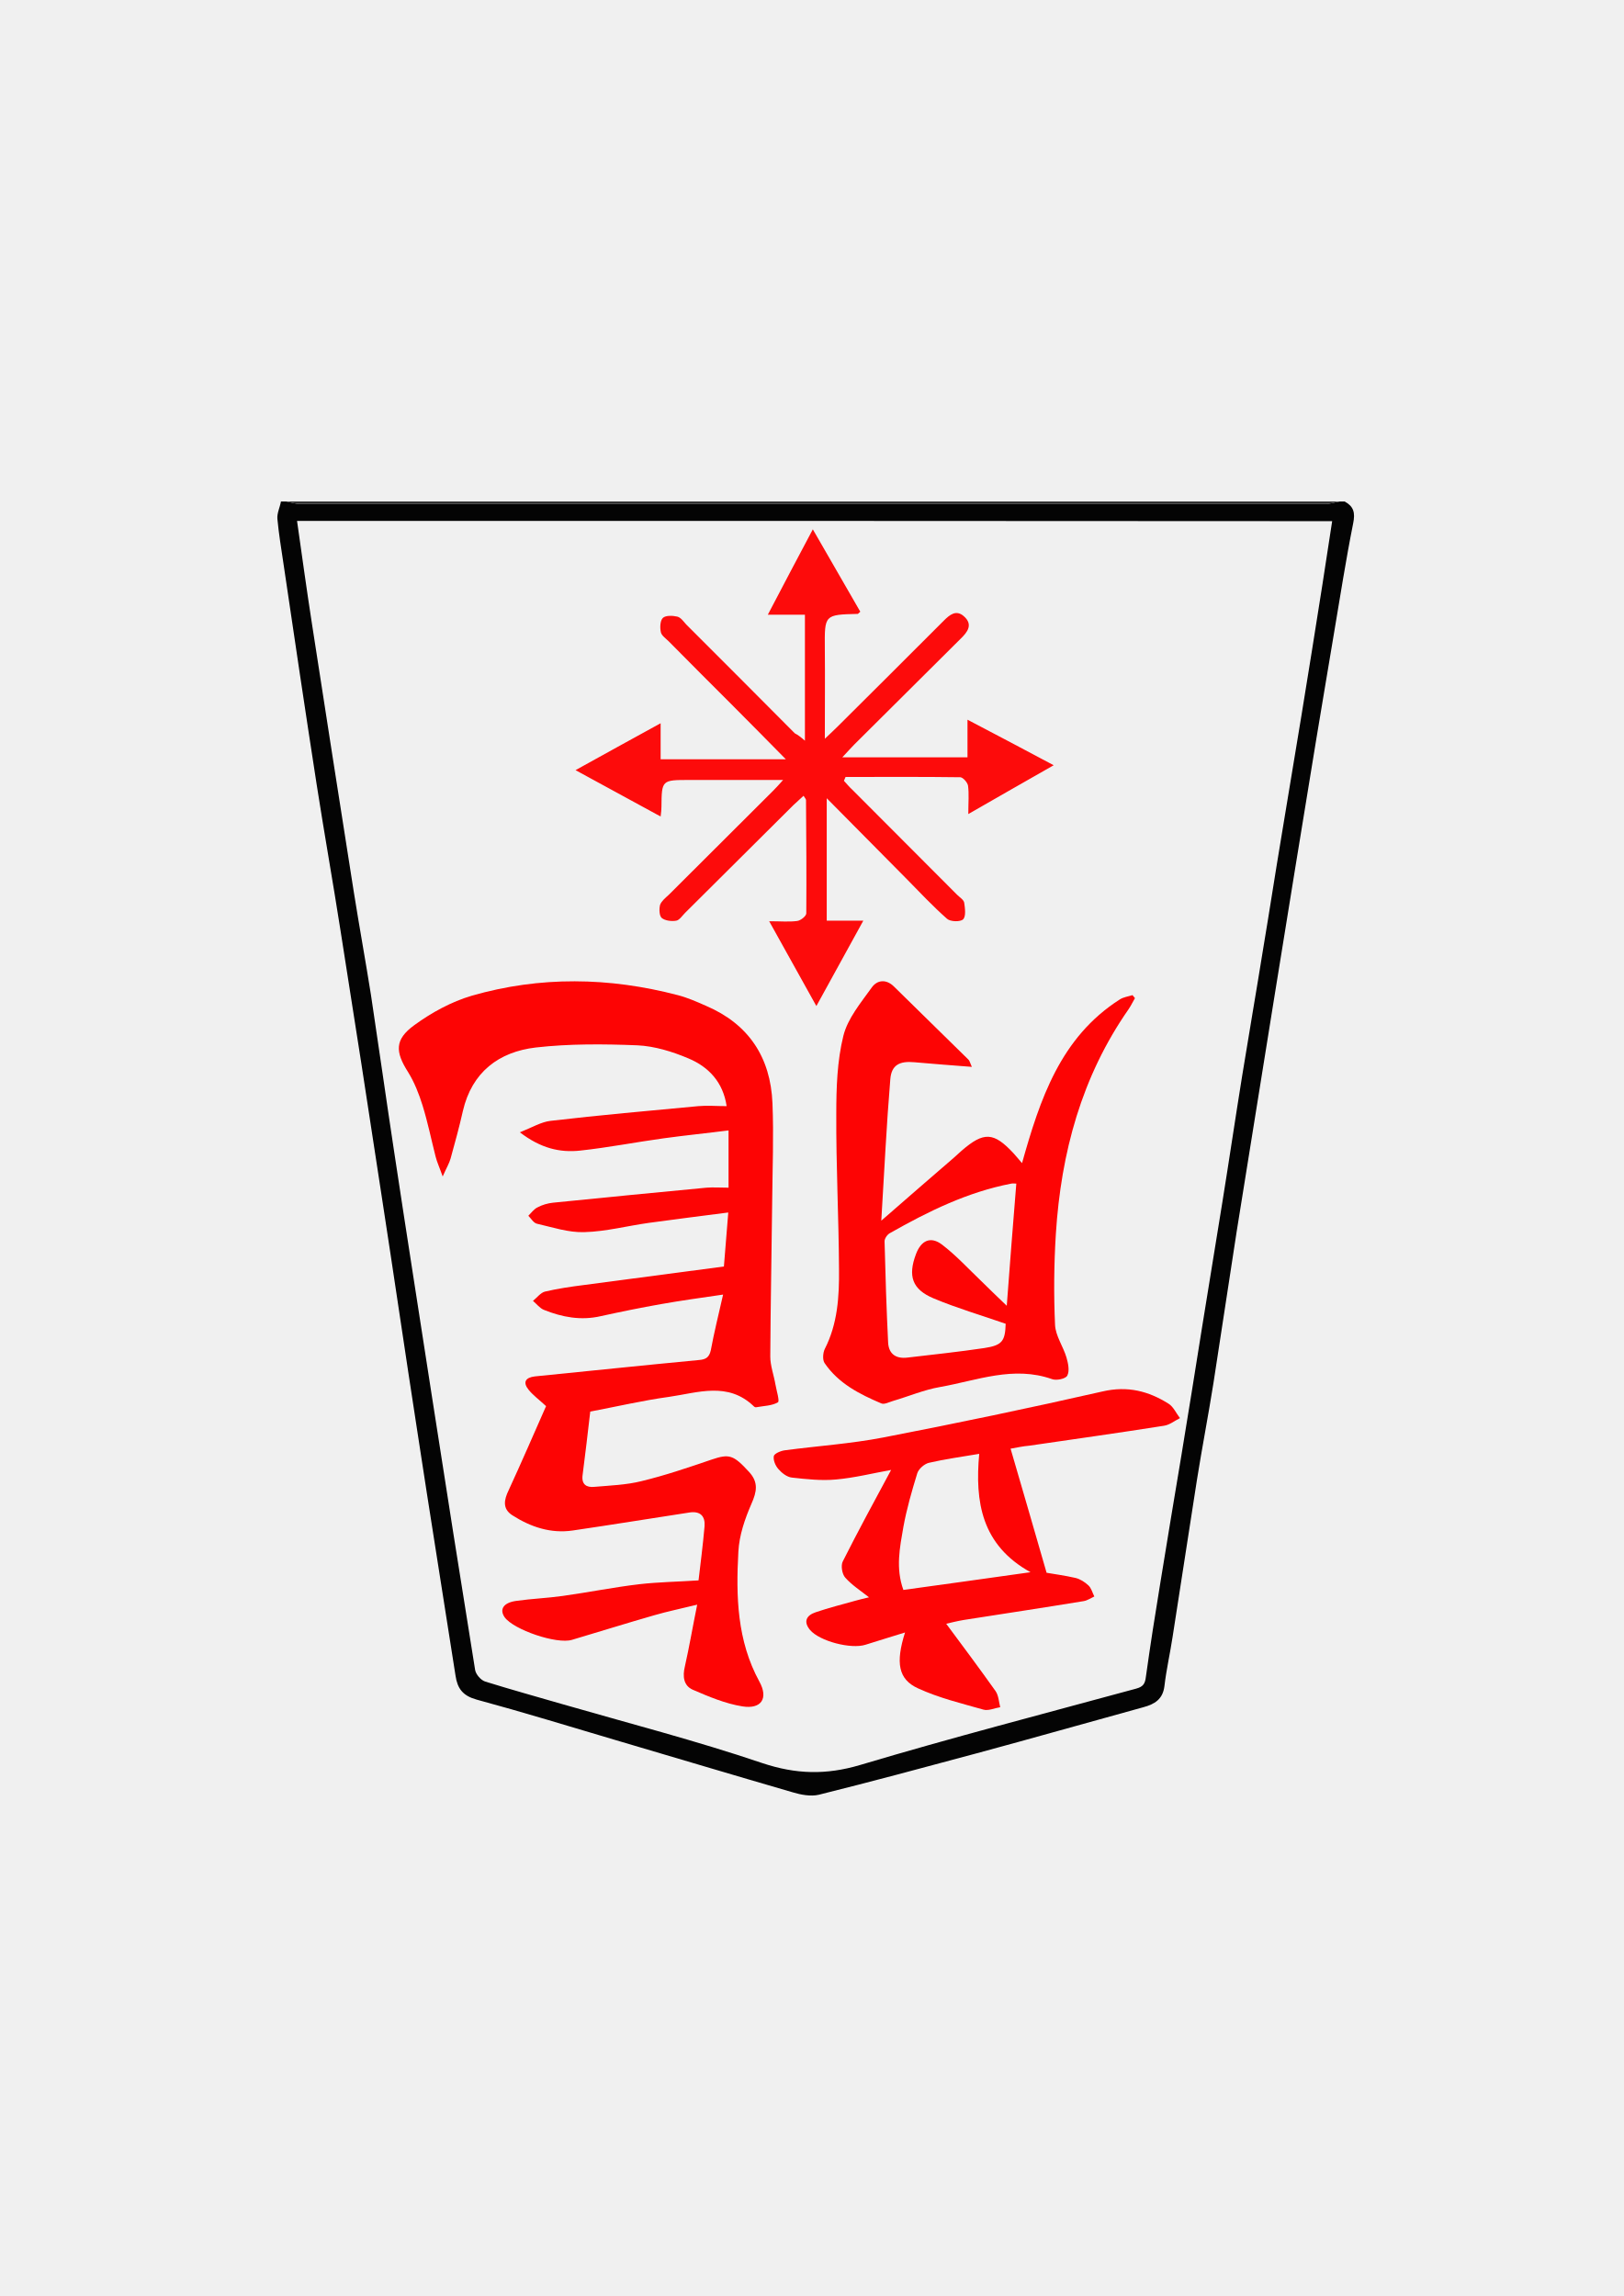
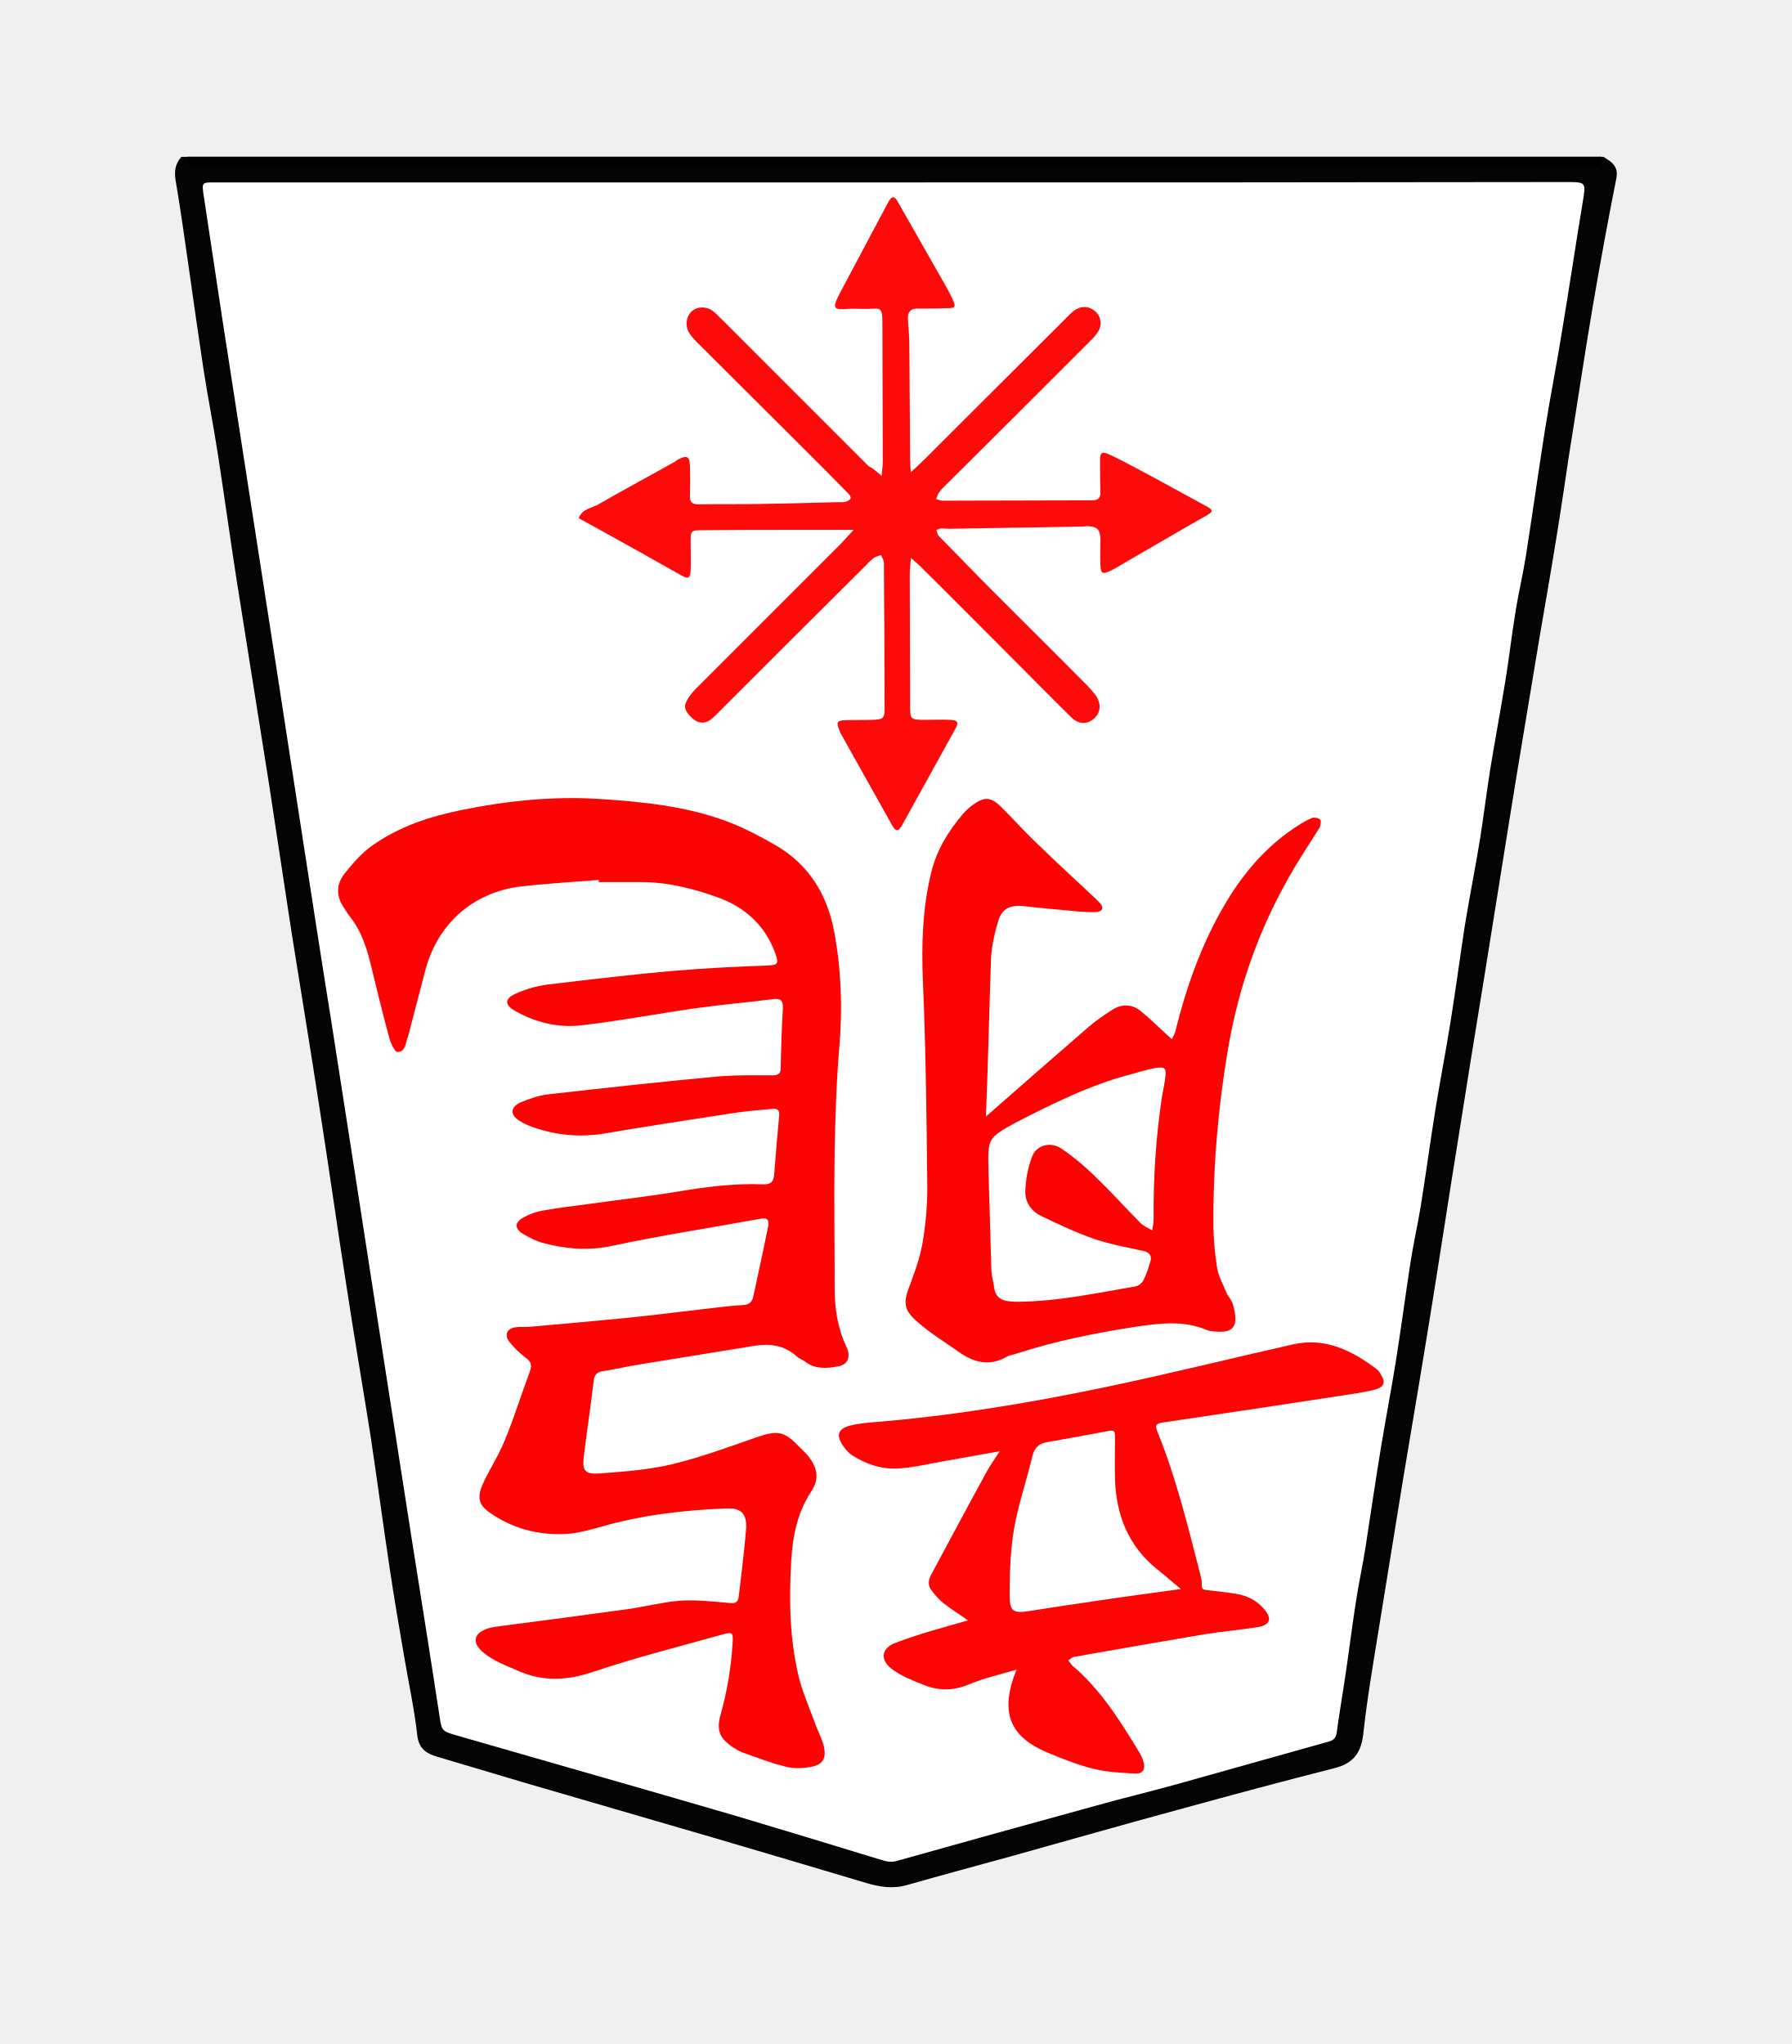
- <svg xmlns="http://www.w3.org/2000/svg" version="1.1" id="Слой_1" x="0px" y="0px" viewBox="0 0 595.3 841.9" style="enable-background:new 0 0 595.3 841.9;" xml:space="preserve">
-   <style type="text/css">
+ <svg xmlns="http://www.w3.org/2000/svg" version="1.1" id="Слой_1" x="0px" y="0px" viewBox="0 0 491.494 560.614" xml:space="preserve" width="491.494" height="560.614">
+   <defs id="defs23" />
+   <style type="text/css" id="style2">
	.st0{fill:#040404;}
	.st1{fill:#2F2F2F;}
	.st2{fill:#FD0404;}
	.st3{fill:#FD0B0B;}
	.st4{fill:#FD0405;}
</style>
-   <g>
-     <g>
-       <path class="st0" d="M493,183.9c3.3,1.8,3.9,4.1,3.1,8c-2.7,13.5-4.8,27.1-7.1,40.7c-2.1,12.7-4.3,25.5-6.4,38.3    c-5.2,31.6-10.3,63.1-15.4,94.7c-4.6,28.6-9.2,57.2-13.8,85.9c-2.9,18.5-5.6,37-8.5,55.5c-1.9,12-4.2,23.8-6.1,35.8    c-3,19.1-5.9,38.3-8.9,57.4c-0.9,6-2.3,12-3,18.1c-0.6,4.8-3.6,6.6-7.7,7.7c-20.4,5.6-40.7,11.4-61.1,16.9    c-19.3,5.2-38.6,10.4-57.9,15.2c-3,0.7-6.6,0-9.6-0.9c-21.7-6.3-43.4-12.8-65.1-19.2c-16.9-5-33.8-10.2-50.8-14.8    c-5-1.4-7-4-7.7-8.8c-4.6-29.6-9.4-59.3-13.9-88.9c-4.5-29-8.7-58-13.2-87.1c-4.9-32.3-9.9-64.6-15-96.8c-2.8-18-6-35.9-8.8-53.9    c-4.2-27.1-8.2-54.1-12.2-81.2c-0.8-5.4-1.7-10.8-2.2-16.2c-0.2-2.1,0.9-4.2,1.3-6.4c0.7,0,1.3,0,2,0c1.7,0.3,3.4,0.9,5.2,0.9    c125.2,0,250.4,0,375.7,0c1.7,0,3.4-0.6,5.2-0.9C491.7,183.9,492.3,183.9,493,183.9z M108.9,191c1.8,12.7,3.5,25,5.4,37.3    c5.1,32.9,10.2,65.8,15.4,98.7c2,12.6,4.3,25.2,6.3,37.8c2.9,19.2,5.6,38.4,8.5,57.5c4.5,29.8,9.2,59.6,13.8,89.4    c5.2,33.6,10.5,67.1,15.9,100.7c0.3,1.6,2.1,3.7,3.7,4.2c9.3,2.9,18.7,5.5,28,8.2c24.6,7.1,49.4,13.5,73.6,21.7    c12.3,4.1,23.3,4.4,35.8,0.7c33.5-10,67.4-18.8,101.2-28c2.6-0.7,3.3-1.8,3.6-4.3c1.6-11.5,3.4-23,5.3-34.5    c2.5-15.5,5.1-31,7.7-46.6c2.6-15.7,5.1-31.4,7.6-47.1c2.5-15.2,4.9-30.4,7.4-45.6c2.5-15.5,4.8-31.1,7.3-46.6    c2.5-15.5,5.2-31,7.7-46.6c2.3-13.7,4.4-27.5,6.7-41.2c2.4-14.7,4.9-29.4,7.3-44.1c2.6-16,5.2-32.1,7.7-48.1    c1.2-7.7,2.4-15.5,3.6-23.4C361.5,191,235.4,191,108.9,191z" />
-       <path class="st1" d="M491,183.9c-1.7,0.3-3.4,0.9-5.2,0.9c-125.2,0-250.4,0-375.7,0c-1.7,0-3.4-0.6-5.2-0.9    C233.7,183.9,362.3,183.9,491,183.9z" />
-       <path class="st2" d="M265.4,464.4c0.5-5.8,1-12.4,1.6-19.8c-10.1,1.3-19.6,2.5-29.1,3.8c-7.9,1.1-15.8,3.2-23.7,3.4    c-5.8,0.2-11.7-1.8-17.4-3.1c-1.2-0.3-2.1-1.9-3.1-2.9c1.1-1.1,2.1-2.5,3.4-3.1c1.7-0.9,3.7-1.5,5.7-1.7    c18.7-1.9,37.4-3.7,56.2-5.5c2.5-0.2,5,0,8.1,0c0-6.8,0-13.5,0-21c-7.8,1-15.8,1.8-23.8,2.9c-10.2,1.4-20.4,3.4-30.6,4.5    c-7.4,0.8-14.4-0.8-22.1-6.7c4.5-1.8,7.8-3.8,11.2-4.2c18-2.1,36.1-3.7,54.2-5.4c3.3-0.3,6.6,0,10.4,0c-1.3-8.8-6.6-14.4-14-17.5    c-5.9-2.5-12.4-4.5-18.7-4.8c-12.4-0.5-25-0.6-37.3,0.8c-13.5,1.6-23.4,9-26.7,23.3c-1.3,5.8-2.9,11.6-4.5,17.4    c-0.5,1.8-1.5,3.4-2.9,6.6c-1.2-3.4-2.1-5.3-2.6-7.3c-1.6-6.3-2.9-12.7-4.8-18.8c-1.3-4.2-3-8.5-5.3-12.2    c-4.7-7.4-5-11.9,2.3-17.2c6.3-4.6,13.6-8.6,21.1-10.8c25-7.2,50.3-6.8,75.5-0.2c3.5,0.9,6.9,2.4,10.3,3.9    c15.7,6.7,23.7,18.9,24.4,35.7c0.5,12,0,24-0.1,35.9c-0.2,19-0.6,38-0.7,57c0,3.4,1.3,6.8,1.9,10.3c0.4,2.3,1.6,6.1,0.9,6.5    c-2.2,1.3-5.2,1.3-7.9,1.8c-0.3,0.1-0.7-0.1-0.9-0.3c-9.5-9.2-20.6-5-31.1-3.5c-9.5,1.3-18.9,3.5-28.9,5.4    c-0.9,7.8-1.8,15.5-2.8,23.2c-0.5,3.5,1.4,4.7,4.3,4.4c5.8-0.5,11.7-0.7,17.3-2.1c8.7-2.1,17.2-5,25.7-7.9c6.5-2.2,8-1.7,13.7,4.5    c3.5,3.8,2.9,7.2,0.9,11.7c-2.4,5.5-4.5,11.6-4.8,17.6c-0.9,16.3-0.5,32.6,7.7,47.6c3.4,6.2,0.7,10.2-6.2,9.1    c-6.3-1-12.4-3.6-18.2-6.1c-3.4-1.5-3.8-4.9-2.9-8.6c1.6-7.1,2.8-14.2,4.5-22.6c-6.1,1.5-11,2.5-15.8,3.9c-10.1,2.9-20,6-30.1,9    c-5.6,1.7-21.4-3.7-24.7-8.3c-2-2.9-0.4-5.4,4.4-6c5.6-0.8,11.3-1,16.9-1.8c9.4-1.3,18.7-3.2,28.1-4.3c7-0.8,14.1-0.9,21.7-1.4    c0.7-6,1.6-12.9,2.2-19.8c0.3-3.7-1.5-5.7-5.5-5.1c-14.3,2.2-28.5,4.5-42.8,6.6c-8.1,1.2-15.5-1.3-22.2-5.6    c-3.7-2.4-3-5.7-1.3-9.2c4.7-10.2,9.2-20.6,13.7-30.8c-2.6-2.4-4.8-4-6.4-6c-2.2-2.7-1.2-4.5,2.3-4.9c20-2,40.1-4.1,60.1-6    c2.5-0.2,3.8-0.9,4.4-3.6c1.2-6.5,2.8-12.9,4.5-20.4c-8.2,1.2-15.5,2.2-22.8,3.5c-7.4,1.3-14.7,2.8-22,4.4    c-7.3,1.7-14.2,0.4-20.9-2.3c-1.5-0.6-2.7-2.2-4-3.3c1.5-1.2,2.8-3,4.4-3.4c4.7-1.1,9.5-1.8,14.2-2.4    C230.5,469,247.5,466.8,265.4,464.4z" />
-       <path class="st2" d="M356.3,391.2c-7.7-0.6-14.4-1.1-21.1-1.7c-5.4-0.5-8.4,1-8.8,6.3c-1.4,16.8-2.2,33.7-3.3,51.8    c9.8-8.5,18.1-15.8,26.5-23c1-0.9,2-1.8,3-2.7c8.1-7,11.7-6.8,18.9,0.9c1,1.1,1.9,2.2,3.2,3.7c6.6-23.5,14.1-46.1,35.8-60    c1.4-0.9,3.1-1.1,4.7-1.6c0.3,0.4,0.6,0.7,0.9,1.1c-0.8,1.3-1.4,2.7-2.3,4c-17.3,24.8-24.8,52.7-26.7,82.4    c-0.7,11.1-0.8,22.3-0.3,33.4c0.2,4.1,3,7.9,4.2,12c0.6,2.1,1.2,4.8,0.3,6.6c-0.6,1.2-4,1.9-5.6,1.3c-14.2-5-27.5,0.5-41.1,2.9    c-5.8,1-11.4,3.4-17.2,5.1c-1.4,0.4-3.2,1.4-4.3,0.9c-8-3.4-15.7-7.3-20.8-14.8c-0.8-1.2-0.6-3.8,0.1-5.2    c4.7-9.2,5.3-19.2,5.2-29.2c-0.1-19-1.1-38-1-56.9c0-9.6,0.3-19.4,2.6-28.7c1.6-6.4,6.4-12.1,10.4-17.7c2-2.8,5.3-3.2,8.2-0.3    c9,8.9,18.1,17.7,27.1,26.6C355.4,388.8,355.5,389.3,356.3,391.2z M372.6,434c-0.6,0-1.2-0.1-1.8,0c-16.1,3.1-30.5,10.2-44.6,18.2    c-0.9,0.5-2,2-1.9,3.1c0.3,12.3,0.7,24.6,1.3,36.9c0.2,4.4,3,6.1,7.1,5.6c9.4-1.1,18.8-2.1,28.2-3.5c6.6-1,7.6-2.6,7.8-8.9    c-8.9-3.1-17.8-5.7-26.4-9.3c-7.9-3.3-9.5-8.2-6.5-16.2c1.9-5.1,5.4-6.7,9.6-3.5c5.1,3.9,9.5,8.7,14.2,13.2c3.1,3,6.2,6.1,9.5,9.2    C370.2,463.6,371.4,449.1,372.6,434z" />
-       <path class="st3" d="M295.1,271.6c0-15.8,0-30.8,0-46.2c-4.5,0-8.6,0-13.6,0c5.6-10.7,10.8-20.6,16.5-31.3    c6.1,10.6,11.8,20.5,17.4,30.2c-0.7,0.6-0.8,0.8-0.9,0.8c-12.3,0.3-12.2,0.3-12.1,12.7c0.1,10.5,0,21,0,33.1    c2.3-2.2,3.5-3.3,4.7-4.5c13-12.9,26-25.9,38.9-38.8c2.2-2.2,4.5-4.1,7.3-1.7c3.6,3.1,1.4,5.9-1.2,8.4c-13,12.9-26,25.9-39,38.8    c-1.2,1.2-2.4,2.6-4.3,4.6c15.8,0,30.6,0,45.9,0c0-4.4,0-8.4,0-13.8c10.9,5.7,20.9,11,31.6,16.7c-10.8,6.1-20.6,11.8-31.3,17.9    c0-4.2,0.3-7.4-0.1-10.4c-0.2-1.2-1.8-3-2.8-3.1c-14-0.2-28-0.1-42.1-0.1c-0.2,0.5-0.4,0.9-0.6,1.4c1,1.1,2,2.3,3.1,3.3    c12.8,12.8,25.6,25.7,38.4,38.5c0.9,0.9,2.4,1.8,2.6,2.9c0.3,2,0.7,5-0.4,6.1c-1,1-4.7,0.9-5.9-0.2c-5.2-4.6-10-9.7-14.9-14.7    c-9.4-9.5-18.9-19.1-29.2-29.5c0,15.8,0,30.1,0,44.9c4.2,0,8.3,0,13.4,0c-5.9,10.8-11.4,20.7-17.2,31.3    c-5.8-10.4-11.2-20.2-17.3-31.1c4.2,0,7.3,0.3,10.3-0.1c1.3-0.2,3.3-1.8,3.3-2.8c0.1-13.8,0-27.7-0.1-41.5c0-0.4-0.4-0.8-0.9-1.6    c-1.3,1.2-2.5,2.3-3.7,3.4c-13.2,13.2-26.5,26.3-39.7,39.5c-1.1,1.1-2.1,2.7-3.3,2.9c-1.7,0.3-4.1,0-5.3-1c-0.9-0.8-1-3.3-0.6-4.8    c0.5-1.4,2-2.6,3.2-3.7c12.7-12.7,25.5-25.4,38.2-38.1c1.1-1.1,2.2-2.3,3.7-4c-12,0-23.1,0-34.3,0c-10.2,0-10.2,0-10.3,9.9    c0,0.9-0.1,1.9-0.3,3.5c-10.5-5.7-20.5-11.2-31.2-17c10.5-5.8,20.4-11.3,31.2-17.2c0,5,0,9,0,13.2c15.2,0,29.8,0,45.9,0    c-7-7.1-13-13.2-19-19.2c-8-8-16-16-23.9-24c-1.1-1.1-2.6-2.1-2.9-3.3c-0.4-1.7-0.3-4.3,0.7-5.3c1-1,3.6-0.9,5.3-0.5    c1.3,0.3,2.3,1.8,3.3,2.9c13.3,13.3,26.6,26.6,39.8,39.9C292.6,269.5,293.6,270.3,295.1,271.6z" />
-       <path class="st4" d="M370.5,531.2c4.4,15.2,8.8,30.1,13.2,45.5c2.8,0.5,6.7,1,10.6,1.9c1.7,0.4,3.4,1.5,4.7,2.7    c1.1,1,1.5,2.7,2.2,4.1c-1.3,0.6-2.6,1.5-3.9,1.7c-14.6,2.4-29.2,4.6-43.9,6.9c-2.4,0.4-4.8,1-6.5,1.4    c6.1,8.2,12.2,16.4,18.1,24.7c1.1,1.6,1.2,3.9,1.7,5.9c-2,0.3-4.3,1.4-6.1,0.9c-8.1-2.3-16.4-4.3-24-7.8    c-7.3-3.3-8.3-9.4-4.8-20.5c-5.1,1.6-9.8,3-14.5,4.5c-5.3,1.7-16.8-1.3-20.3-5.4c-2.6-3.1-1.3-5.4,2-6.5c4.9-1.7,9.9-2.9,14.8-4.3    c1.5-0.4,3-0.8,4.8-1.2c-3.2-2.5-6.3-4.5-8.7-7.2c-1.2-1.3-1.7-4.5-0.9-6c5.6-11.1,11.5-22,17.7-33.5c-6.7,1.2-13.4,2.9-20.2,3.5    c-5.3,0.5-10.8-0.1-16.2-0.7c-1.8-0.2-3.7-1.7-4.9-3.1c-1.1-1.2-2-3.3-1.7-4.8c0.2-0.9,2.5-1.9,4-2.1c12-1.6,24.2-2.4,36.1-4.7    c26.9-5.2,53.7-10.8,80.5-16.9c9.1-2.1,16.8-0.1,24.1,4.5c1.8,1.1,2.8,3.5,4.2,5.3c-2,1-3.8,2.5-5.9,2.8    c-16.4,2.6-32.9,4.9-49.3,7.3C375,530.3,372.8,530.8,370.5,531.2z M331.2,583c15.3-2.1,30.3-4.2,46.6-6.5    c-18-10-20.4-25.8-18.8-43.4c-6.5,1.1-12.5,1.9-18.5,3.3c-1.6,0.4-3.7,2.2-4.2,3.8c-2,6.5-3.9,13.1-5.1,19.7    C329.9,567.4,328.3,575,331.2,583z" />
+   <path style="fill:#ffffff;stroke:#000000;stroke-width:1px;stroke-linecap:butt;stroke-linejoin:miter;stroke-opacity:1" d="M 369.489,480.639 439.276,48.318 52.216,47.426 118.212,477.071 244.408,514.975 Z" id="path832" />
+   <g id="g18" transform="rotate(-180,271.9221,351.4653)">
+     <g id="g16">
+       <path class="st0" d="m 104,659.9 c -0.8,-0.5 -1.6,-1 -2.3,-1.6 -1.2,-1.2 -1.6,-2.4 -1.2,-4.4 2.3,-11.5 4.4,-23.1 6.4,-34.7 2.3,-13.5 4.3,-27.1 6.5,-40.7 1.2,-7.8 2.3,-15.7 3.6,-23.5 1.4,-8.7 2.9,-17.3 4.4,-26 2.8,-17 5.7,-34 8.4,-50.9 2.3,-14.4 4.6,-28.8 6.9,-43.1 2.4,-14.7 4.8,-29.4 7.1,-44.1 2.6,-16 5,-32 7.6,-48 2.4,-14.9 4.9,-29.7 7.4,-44.6 2.3,-14.4 4.7,-28.7 7,-43.1 1.5,-9.3 3.1,-18.6 4.1,-27.9 0.6,-5.1 2.7,-8 7.8,-9.3 14.2,-3.6 28.3,-7.4 42.5,-11.3 15.5,-4.2 30.9,-8.6 46.3,-12.9 9.5,-2.6 19.1,-5.2 28.6,-7.9 3.9,-1.1 7.5,-0.5 11.2,0.6 14.1,4.2 28.2,8.4 42.2,12.5 17.4,5.1 34.8,10.1 52.2,15.2 7.8,2.3 15.5,4.6 23.2,6.9 3.1,0.9 5.1,2.3 5.5,6 0.8,7.2 2.4,14.4 3.6,21.6 1.4,8.1 2.8,16.3 4,24.4 1.8,12 3.4,24 5.2,36 2.2,13.9 4.6,27.8 6.7,41.7 2.5,15.9 4.7,31.7 7.2,47.6 2.5,16.3 5.2,32.7 7.8,49 2.1,13.6 4.1,27.2 6.2,40.8 2.9,18.5 5.9,36.9 8.8,55.4 1.8,11.6 3.4,23.2 5.2,34.9 1.2,7.7 2.7,15.3 3.9,23 1.4,9.2 2.7,18.4 4,27.6 1.2,8.2 2.3,16.4 3.7,24.5 0.4,2.5 0,4.5 -1.6,6.3 -0.7,0 -1.3,0 -2,0 -1.3,-1.9 -3.3,-0.9 -5,-0.9 -125.4,-0.1 -250.7,-0.1 -376.1,-0.1 -1.3,0 -2.7,-0.1 -4,0.1 -0.3,0 -0.6,0.6 -1,0.9 -0.7,0 -1.3,0 -2,0 z m 194.2,-7 c 57.8,0 115.6,0 173.5,0 4.5,0 9,0 13.5,0 3.2,0 3.3,-0.1 2.8,-3.4 -1.7,-11.3 -3.4,-22.5 -5.1,-33.8 -2.6,-17 -5.3,-34 -7.9,-51 -2.3,-15 -4.7,-30.1 -7,-45.1 -2.4,-15.4 -4.7,-30.8 -7.1,-46.1 -2.6,-16.8 -5.2,-33.7 -7.9,-50.5 -2.4,-15.2 -4.7,-30.4 -7.1,-45.6 -2.3,-14.9 -4.6,-29.8 -6.9,-44.6 -2.7,-17.3 -5.4,-34.7 -8.1,-52 -2.6,-16.4 -5.2,-32.7 -7.7,-49.1 -0.5,-3.4 -0.8,-3.6 -4.1,-4.6 -10.4,-3 -20.9,-6 -31.3,-9 -15.4,-4.4 -30.7,-8.8 -46.1,-13.3 -13.1,-3.9 -26.2,-7.9 -39.3,-11.9 -1.6,-0.5 -3,-0.9 -4.8,-0.3 -18.2,5.1 -36.5,10.2 -54.8,15.2 -7.1,2 -14.3,3.7 -21.5,5.7 -13.7,3.8 -27.3,7.7 -41,11.5 -1.6,0.4 -2.8,0.7 -3.1,2.6 -0.6,4.6 -1.4,9.2 -2.1,13.8 -1.1,7.2 -2,14.5 -3.1,21.7 -0.8,5.4 -2,10.7 -2.8,16 -1.4,9 -2.7,18.1 -4.2,27.1 -1.2,7.3 -2.6,14.6 -3.8,21.9 -1.5,9.2 -2.7,18.4 -4.1,27.6 -0.8,5.4 -2,10.7 -2.9,16 -1.5,9.2 -2.7,18.4 -4.2,27.6 -1.2,7.3 -2.6,14.6 -3.8,21.9 -1.5,9.2 -2.7,18.3 -4.1,27.5 -1.3,8 -2.9,16 -4.2,23.9 -1,6.4 -1.8,12.8 -2.8,19.2 -1.3,8 -2.8,15.9 -4.1,23.9 -1.1,6.6 -1.8,13.1 -2.9,19.7 -0.8,5 -2,10 -2.8,15 -1.8,11.5 -3.4,22.9 -5.2,34.4 -1.5,9.5 -3.4,18.9 -4.9,28.4 -1.9,11.4 -3.6,22.9 -5.5,34.3 -0.9,5.5 -1,5.5 4.7,5.5 61.1,-0.1 122.4,-0.1 183.8,-0.1 z" id="path4" style="fill:#040404" />
+       <path class="st1" d="m 106,659.9 c 0.3,-0.3 0.6,-0.9 1,-0.9 1.3,-0.1 2.7,-0.1 4,-0.1 125.4,0 250.7,0 376.1,0.1 1.6,0 3.6,-1 5,0.9 -128.8,0 -257.4,0 -386.1,0 z" id="path6" style="fill:#2f2f2f" />
+       <path class="st2" d="m 379.6,461.6 c 7.1,-0.6 14.3,-1 21.4,-1.8 13.1,-1.6 22.9,-10.3 26.2,-23.1 1.3,-5 2.6,-9.9 3.9,-14.9 0.3,-1.1 0.5,-2.3 0.9,-3.3 0.6,-1.6 0.6,-4.1 2.8,-4.1 0.8,0 1.9,2.5 2.3,4 1.8,6.6 3.4,13.2 5,19.8 1.2,4.9 2.7,9.6 5.9,13.5 0.5,0.6 0.9,1.4 1.4,2.1 2.3,3.3 2.3,6.6 -0.2,9.7 -2.2,2.7 -4.5,5.4 -7.3,7.4 -7.4,5.3 -15.9,8.1 -24.8,9.9 -12.4,2.5 -25,3.8 -37.7,3 -12.1,-0.8 -24.2,-2 -35.6,-6.4 -4.4,-1.7 -8.7,-4 -12.9,-6.4 -9,-5.3 -14,-13.5 -15.9,-23.7 -1.9,-10.3 -2.3,-20.8 -1.4,-31.3 0.8,-9.4 1.1,-18.9 1.3,-28.4 0.2,-12.7 0,-25.3 0,-38 0,-5.5 -0.8,-10.9 -3.2,-16 -1.4,-2.9 -0.4,-5.1 2.6,-5.5 2.9,-0.5 6,-0.7 8.6,1.3 0.8,0.6 1.8,0.9 2.5,1.6 3.4,3 7.3,3.5 11.6,2.8 10.5,-1.7 21,-3.4 31.4,-5.1 3.3,-0.5 6.5,-1.3 9.8,-1.8 1.8,-0.2 2.6,-0.9 2.8,-2.8 0.8,-6.9 1.9,-13.8 2.7,-20.7 0.5,-3.8 -0.3,-4.9 -4.4,-4.6 -6.6,0.5 -13.3,1 -19.7,2.5 -7.9,1.9 -15.5,4.7 -23.2,7.4 -5.9,2 -7.6,1.8 -11.9,-2.7 -0.8,-0.8 -1.7,-1.6 -2.4,-2.5 -2.7,-3.4 -2.9,-6.5 -0.8,-9.6 3.8,-5.7 5.1,-12.3 5.5,-18.9 0.6,-10.5 0.5,-21 -1.9,-31.3 -1,-4.5 -2.9,-8.7 -4.5,-13.1 -0.8,-2.3 -2.1,-4.6 -2.6,-6.9 -0.6,-3.2 0.4,-4.8 3.7,-5.4 2.2,-0.4 4.7,-0.5 6.9,0.1 4,1 7.9,2.5 11.8,3.9 0.9,0.3 1.8,0.9 2.6,1.4 3.6,2.4 4.6,4.6 3.4,8.9 -1.8,6.4 -2.9,12.9 -3.3,19.6 -0.2,3 0,3.2 2.9,2.4 11.8,-3.3 23.7,-6.3 35.3,-10.2 7.2,-2.4 13.7,-2.8 20.7,0.3 3.4,1.5 6.8,2.7 9.6,5.1 3.1,2.7 2.5,5.2 -1.4,6.5 -1.2,0.4 -2.6,0.5 -3.9,0.7 -11.5,1.5 -23,3 -34.5,4.6 -4.8,0.7 -9.5,1.9 -14.2,2.3 -4.4,0.3 -8.9,-0.2 -13.4,-0.6 -1.7,-0.2 -2.6,0 -2.8,1.8 -0.7,6.1 -1.5,12.2 -2,18.3 -0.4,5.1 2.1,6 5.8,5.8 11.5,-0.5 22.8,-1.8 33.9,-5 3.2,-0.9 6.5,-1.8 9.7,-2 7.6,-0.4 14.8,1.5 21.1,6 3.1,2.2 3.3,4.5 1.4,8.4 -1.9,3.9 -4.2,7.5 -5.8,11.5 -2.5,6.1 -4.5,12.5 -6.8,18.7 -0.6,1.7 -0.4,2.6 1.1,3.7 1.7,1.3 3.3,2.8 4.6,4.5 1.4,1.9 0.5,3.6 -1.8,3.9 -1.1,0.2 -2.3,0 -3.5,0.1 -9.1,0.8 -18.2,1.6 -27.3,2.5 -6.9,0.7 -13.9,1.6 -20.8,2.4 -3.6,0.4 -7.3,0.9 -10.9,1.1 -1.7,0.1 -2.4,1 -2.7,2.4 -1.4,6.5 -2.8,12.9 -4.1,19.4 -0.3,1.5 0.4,2.2 1.9,1.9 13.7,-2.5 27.5,-4.6 41.1,-7.5 6.6,-1.4 12.8,-0.8 19.1,0.9 1.7,0.5 3.4,1.4 5,2.3 2.6,1.5 2.6,3.3 -0.1,4.7 -1.6,0.9 -3.4,1.5 -5.1,1.8 -4.4,0.8 -8.9,1.3 -13.3,1.9 -7.9,1.1 -15.8,2 -23.7,3.3 -7.7,1.3 -15.5,2.3 -23.3,2 -2.2,-0.1 -3,0.6 -3.2,2.6 -0.4,5.5 -0.9,10.9 -1.4,16.4 -0.1,1.3 0.5,1.8 1.8,1.7 3.5,-0.3 7,-0.6 10.4,-1.1 11.8,-1.8 23.6,-3.6 35.4,-5.6 6.9,-1.2 13.5,-0.6 20,1.7 1.2,0.4 2.5,1 3.6,1.7 2.7,1.6 2.6,3.8 -0.3,5.1 -2.4,1 -5,1.9 -7.6,2.2 -15.2,1.7 -30.4,3.4 -45.6,4.8 -5.1,0.5 -10.3,0.4 -15.5,0.4 -1.5,0 -2.6,0.1 -2.6,2 -0.1,5.5 -0.3,11 -0.6,16.5 -0.1,2.1 0.7,2.6 2.6,2.4 7.1,-0.9 14.2,-1.5 21.3,-2.5 10.5,-1.5 21,-3.5 31.5,-4.7 6.3,-0.7 12.5,0.8 18.1,4 2.8,1.6 2.9,3.2 0,4.6 -2.8,1.3 -5.9,2.2 -9,2.6 -11.7,1.4 -23.4,2.8 -35.1,3.8 -8.2,0.7 -16.5,1.1 -24.8,1.4 -3.2,0.1 -3.6,0.4 -2.5,3.4 2.8,7.7 8.4,12.7 16,15.4 6.7,2.4 13.7,4.1 20.9,4.1 3.8,0 7.7,0 11.5,0 0,0.1 0,0.4 0,0.6 z" id="path8" style="fill:#fd0404" />
+       <path class="st2" d="m 273.4,396.7 c -10,8.8 -19.2,16.8 -28.3,24.7 -2,1.7 -4.2,3.2 -6.4,4.6 -2.7,1.7 -5.5,1.5 -7.9,-0.5 -2.8,-2.3 -5.4,-4.9 -8.4,-7.6 -0.4,0.8 -0.9,1.7 -1.1,2.7 -3.2,12.9 -7.8,25.4 -14.9,36.7 -4.9,7.7 -10.9,14.3 -18.6,19.2 -1.2,0.8 -2.6,1.6 -3.9,2.1 -0.6,0.2 -1.8,0 -2.2,-0.5 -0.3,-0.4 -0.1,-1.6 0.2,-2.2 2.3,-3.7 4.7,-7.2 6.9,-11 9.2,-15.4 15.2,-32 18.2,-49.7 2.7,-15.9 4.1,-32 4,-48.1 0,-4 -0.4,-8 -1,-11.9 -0.4,-2.4 -1.7,-4.6 -2.6,-6.9 -0.5,-1.1 -1.4,-1.9 -1.7,-3 -1.9,-6.4 -0.1,-8.2 5.5,-7.5 0.5,0.1 1,0.1 1.5,0.3 6.5,2.8 13.1,1.9 19.9,0.9 10.8,-1.7 21.5,-3.8 32,-7.2 1.1,-0.4 2.3,-0.5 3.3,-1.1 4.7,-2.6 8.9,-1.4 12.9,1.4 3.8,2.7 7.8,5.1 11.3,8.2 4.1,3.5 4,5.5 2,10.6 -1.5,4 -2.9,8.1 -3.5,12.3 -0.8,5.1 -1.2,10.3 -1.1,15.4 0.2,18.5 0.4,37 1.2,55.4 0.4,10 0.1,19.9 -2.3,29.7 -1.5,6.1 -4.7,11.3 -8.7,16 -0.8,0.9 -1.6,1.7 -2.6,2.4 -3.3,2.4 -5,2.3 -7.9,-0.5 -3.3,-3.3 -6.4,-6.8 -9.8,-10 -5.1,-5 -10.4,-9.8 -15.6,-14.7 -0.6,-0.6 -1.2,-1.1 -1.8,-1.8 -1,-1.2 -0.5,-2.2 1.1,-2.3 1.5,-0.1 3,0 4.5,0.1 5.1,0.5 10.3,0.9 15.4,1.5 3.6,0.4 6,-0.6 7,-4 1,-3.3 1.8,-6.8 2,-10.2 0.5,-14.3 0.8,-28.6 1.4,-43.5 z m -0.7,-14.9 c -0.3,-9.1 -0.5,-18.3 -0.8,-27.4 -0.1,-1.6 -0.6,-3.3 -0.8,-4.9 -0.4,-2.4 -2,-3.3 -4.2,-3.5 -0.8,-0.1 -1.7,-0.1 -2.5,-0.1 -10.8,0.1 -21.4,2.4 -32,4.2 -0.8,0.1 -1.8,0.9 -2.2,1.7 -0.8,1.6 -1.4,3.4 -1.9,5.1 -0.5,1.5 0.2,2.5 1.8,2.9 4.5,1 9.1,1.8 13.5,3.3 5,1.7 9.8,4 14.6,6.3 2.8,1.3 4.5,3.9 4.4,6.8 -0.1,3.2 -0.7,6.6 -1.9,9.6 -1.2,3.1 -5.1,4.1 -8,2.1 -3.4,-2.3 -6.6,-5 -9.5,-7.9 -4.2,-4 -8.1,-8.4 -12.2,-12.5 -0.9,-0.9 -2.1,-1.4 -3.2,-2 -0.2,1.1 -0.4,2.2 -0.4,3.3 0.1,11 -0.6,21.9 -2.2,32.8 -0.3,2 -0.8,3.9 -1,5.9 -0.3,2.5 0.1,2.9 2.7,2.5 2.3,-0.4 4.5,-1.1 6.7,-1.7 11.1,-2.9 21.4,-8 31.5,-13.2 7.9,-4.3 7.8,-4.4 7.6,-13.3 z" id="path10" style="fill:#fd0404" />
+       <path class="st3" d="m 302,572.4 c -0.1,1.7 -0.3,2.8 -0.3,3.9 0,12.7 0.1,25.3 0.1,38 0,4.7 0.6,4 4.2,3.9 1.8,0 3.7,0.1 5.5,0 3.2,-0.2 4.3,-0.2 2.2,3.9 -4.4,8.3 -8.9,16.7 -13.3,25 -1.2,2.3 -1.9,2.3 -3.1,0 -4.1,-7.2 -8.2,-14.4 -12.3,-21.6 -0.8,-1.4 -1.6,-2.8 -2.3,-4.3 -1.2,-2.6 -1,-2.8 1.6,-2.8 2.5,-0.1 5,-0.1 7.5,-0.1 2.1,0.1 3.1,-0.7 3,-2.9 -0.2,-2.7 -0.4,-5.3 -0.4,-8 -0.1,-10.2 -0.1,-20.3 -0.2,-30.5 0,-1 -0.1,-1.9 -0.2,-3.5 -1.6,1.5 -2.8,2.6 -3.9,3.7 -12.7,12.7 -25.5,25.4 -38.2,38.1 -0.8,0.8 -1.6,1.7 -2.5,2.4 -1.9,1.5 -4.1,1.5 -5.9,0 -1.7,-1.4 -2.1,-3.9 -0.7,-5.9 0.8,-1.2 2,-2.3 3,-3.3 12.6,-12.6 25.2,-25.2 37.9,-37.8 0.8,-0.8 1.7,-1.6 2.4,-2.5 0.5,-0.6 0.7,-1.4 1,-2.1 -0.6,-0.1 -1.3,-0.4 -1.9,-0.4 -13.6,0 -27.3,0.1 -40.9,0.1 -1.7,0 -2.4,0.7 -2.3,2.4 0.1,2.8 0.1,5.7 0.1,8.5 0,2.3 -0.5,2.6 -2.7,1.6 -2.4,-1.1 -4.8,-2.4 -7.1,-3.6 -6.6,-3.5 -13.1,-7.1 -19.7,-10.7 -1.6,-0.9 -1.4,-1.4 0.2,-2.3 8.3,-4.7 16.6,-9.6 24.9,-14.4 0.4,-0.2 0.9,-0.5 1.3,-0.7 2.5,-1.2 2.9,-1 3,1.6 0.1,2.3 0,4.7 0,7 0.1,2.5 0.8,3.3 3.1,3.5 0.7,0.1 1.3,-0.1 2,-0.1 12.2,-0.2 24.3,-0.4 36.5,-0.6 0.7,0 1.3,0.1 2,0.1 0.5,0 0.9,-0.3 1.4,-0.4 -0.2,-0.6 -0.3,-1.3 -0.7,-1.7 -5.3,-5.4 -10.6,-10.9 -16,-16.3 -8.2,-8.2 -16.4,-16.3 -24.5,-24.5 -0.8,-0.8 -1.6,-1.7 -2.3,-2.6 -1.8,-2.3 -1.7,-5 0.3,-6.7 1.8,-1.6 4.2,-1.6 6.2,0.4 5,4.9 9.9,9.9 14.8,14.8 8.8,8.8 17.6,17.7 26.5,26.5 0.7,0.7 1.4,1.3 2.7,2.4 0.1,-1.8 0.3,-3 0.3,-4.2 0,-12 -0.1,-24 -0.1,-36 0,-4.2 0,-4.2 -4.4,-4.2 -2.2,0 -4.3,0.1 -6.5,0 -2.1,-0.1 -2.5,-0.6 -1.6,-2.3 4.9,-8.9 9.8,-17.7 14.7,-26.6 1,-1.8 1.7,-1.8 2.7,-0.1 4.7,8.4 9.4,16.8 14.1,25.2 0.2,0.3 0.3,0.6 0.4,0.9 0.9,2.2 0.7,2.7 -1.6,2.8 -2.5,0.1 -5,0 -7.5,0.1 -2.9,0.1 -3.3,0.4 -3.3,3.1 0,13.3 0.1,26.7 0.2,40 0,0.7 0.5,1.4 0.8,2.1 0.7,-0.3 1.5,-0.4 2.1,-0.9 0.9,-0.7 1.7,-1.6 2.5,-2.4 13,-12.9 26,-25.9 38.9,-38.8 1.1,-1.1 2.1,-2.2 3.3,-3.1 1.7,-1.2 3.4,-1 5,0.5 2,1.8 2.5,3.2 1.2,5.2 -0.8,1.4 -2,2.6 -3.2,3.8 -12.8,12.8 -25.7,25.7 -38.5,38.5 -1.1,1.1 -2.2,2.4 -3.8,4.1 6.3,0 11.9,0 17.5,0 8,0 15.9,0 23.9,-0.1 3.3,0 3.3,-0.1 3.3,-3.4 0,-2.5 -0.1,-5 0,-7.5 0.1,-2.3 0.6,-2.6 2.7,-1.4 7.6,4.3 15.3,8.6 22.9,12.8 1.7,0.9 3.4,1.9 5.1,2.8 -0.9,2.6 -3.5,2.7 -5.4,3.8 -6.9,4 -13.9,7.7 -20.8,11.6 -0.4,0.2 -0.8,0.6 -1.2,0.8 -2.3,1.1 -3,0.7 -3.1,-1.7 -0.1,-2.8 -0.1,-5.7 0,-8.5 0,-1.7 -0.7,-2.2 -2.4,-2.2 -5.5,0.1 -11,0 -16.5,0.1 -7.1,0.1 -14.2,0.3 -21.3,0.5 -0.8,0 -1.7,-0.1 -2.5,0.1 -0.5,0.1 -1.1,0.5 -1.4,0.9 -0.1,0.2 0.2,0.9 0.5,1.2 3.9,4 7.9,8 11.9,12 9.9,9.9 19.9,19.8 29.8,29.7 0.8,0.8 1.6,1.7 2.2,2.7 1.1,1.9 0.7,4.6 -1,5.9 -1.4,1.2 -3.9,1.2 -5.5,0 -1.1,-0.8 -1.9,-1.8 -2.9,-2.7 -13.3,-13.3 -26.6,-26.6 -39.9,-39.9 -1.2,-0.6 -2.2,-1.5 -3.6,-2.7 z" id="path12" style="fill:#fd0b0b" />
+       <path class="st4" d="m 278.3,258.5 c 2.3,1.6 4.5,3 6.6,4.6 1.3,1 2.4,2.3 3.4,3.6 1,1.3 1,2.7 0.2,4.2 -5,9.3 -10,18.7 -15.1,28 -1,1.9 -2.3,3.7 -3.8,6 5.2,-0.9 9.9,-1.8 14.6,-2.6 4.2,-0.7 8.5,-1.8 12.7,-2.1 4.7,-0.4 9.2,1 13.2,3.6 1.1,0.7 2,1.8 2.7,2.9 1.7,2.7 1.1,4.3 -2,5.2 -1.9,0.5 -3.9,0.7 -5.9,0.9 -21.5,1.7 -42.8,5.2 -63.9,9.6 -17.3,3.6 -34.5,7.9 -51.8,11.8 -8.9,2 -16.2,-1.7 -23,-6.8 -0.5,-0.4 -0.9,-1 -1.2,-1.6 -1.3,-2.1 -0.8,-3.3 1.7,-4 1.6,-0.4 3.2,-0.7 4.9,-1 17.7,-2.7 35.4,-5.4 53.1,-8 2.1,-0.3 2.4,-0.7 1.6,-2.7 -5.1,-12.6 -8.3,-25.8 -11.7,-39 -0.2,-0.9 -0.5,-1.9 -0.4,-2.9 0.1,-1.2 -0.6,-1.3 -1.5,-1.4 -2.6,-0.3 -5.3,-0.6 -7.9,-1 -3,-0.5 -5.7,-1.8 -7.7,-4.2 -2.2,-2.5 -1.7,-4.3 1.5,-4.9 4.9,-0.8 9.9,-1.2 14.8,-2 11.9,-2 23.9,-4.1 35.8,-6.2 0.6,-0.1 1.1,-0.6 1.6,-1 -0.4,-0.5 -0.7,-1 -1.1,-1.4 -7.9,-6.7 -13.2,-15.3 -18.5,-24 -0.4,-0.7 -0.8,-1.5 -1,-2.3 -0.6,-2.1 0.1,-3.4 2.3,-3.3 4,0.2 8,0.4 11.8,1.4 4.3,1.1 8.5,2.8 12.6,4.5 9.7,4.2 12.3,10.5 8.9,20.5 -0.2,0.4 -0.3,0.9 -0.8,2.1 4.8,-1.4 9.1,-2.4 13.2,-4.1 4.3,-1.8 8.4,-1.7 12.5,0 2.7,1.1 5.6,2.2 8,3.9 4,2.7 3.6,6.2 -0.9,7.7 -6.4,2.4 -12.8,4.1 -19.5,6 z m -58.4,8.6 c 2.5,2 4.5,3.8 6.5,5.4 8,6.4 11.3,15 11.6,24.8 0.1,3.8 0,7.7 0,11.5 0,1 -0.1,2 1.5,1.7 5.7,-1.1 11.4,-2.1 17.1,-3.1 2.2,-0.4 3.4,-1.4 4,-3.6 1.6,-6.8 3.9,-13.4 5.1,-20.2 1,-6 1.2,-12.2 1.2,-18.3 0,-4.5 -1.1,-4.9 -5.6,-4.2 -6.4,1 -12.8,2 -19.2,2.9 -7.2,1.1 -14.4,2 -22.2,3.1 z" id="path14" style="fill:#fd0405" />
    </g>
  </g>
+   <path style="fill:#000000;stroke:none;stroke-width:1px;stroke-linecap:butt;stroke-linejoin:miter;stroke-opacity:1" d="m 438.574,45.497 -386.589,0.133 -0.641,-2.63 H 439.303 Z" id="path834" />
</svg>
